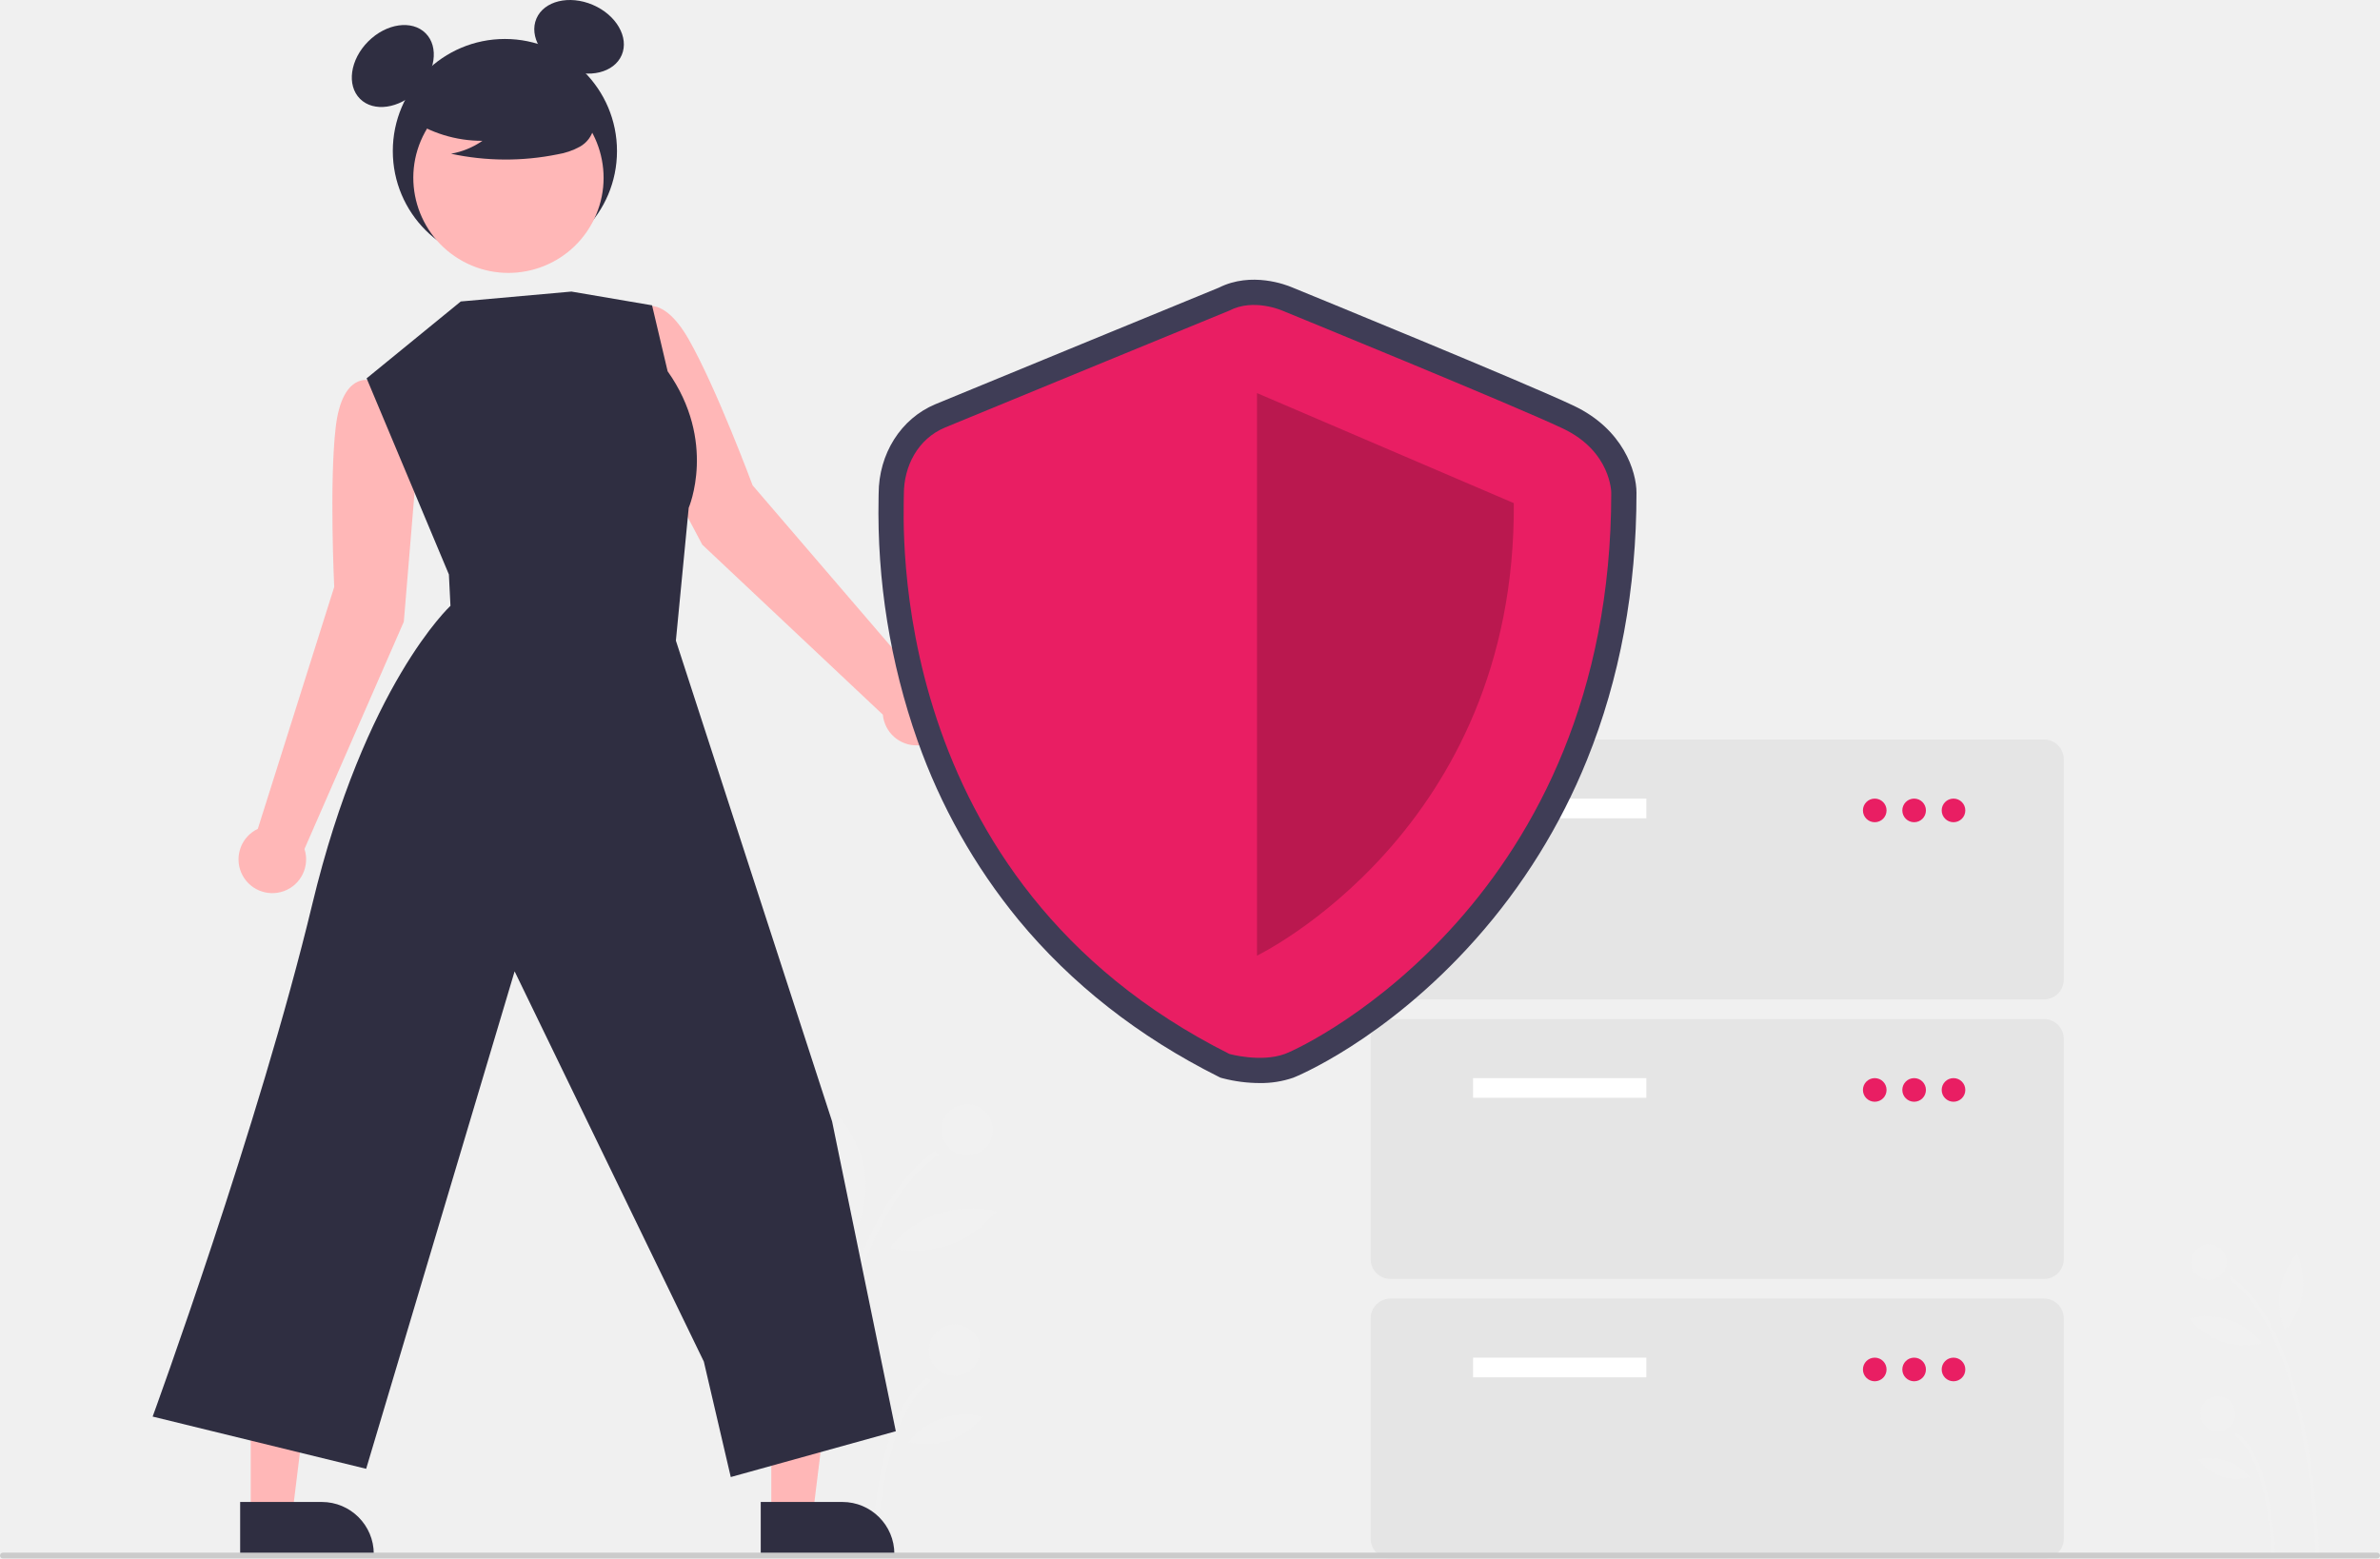
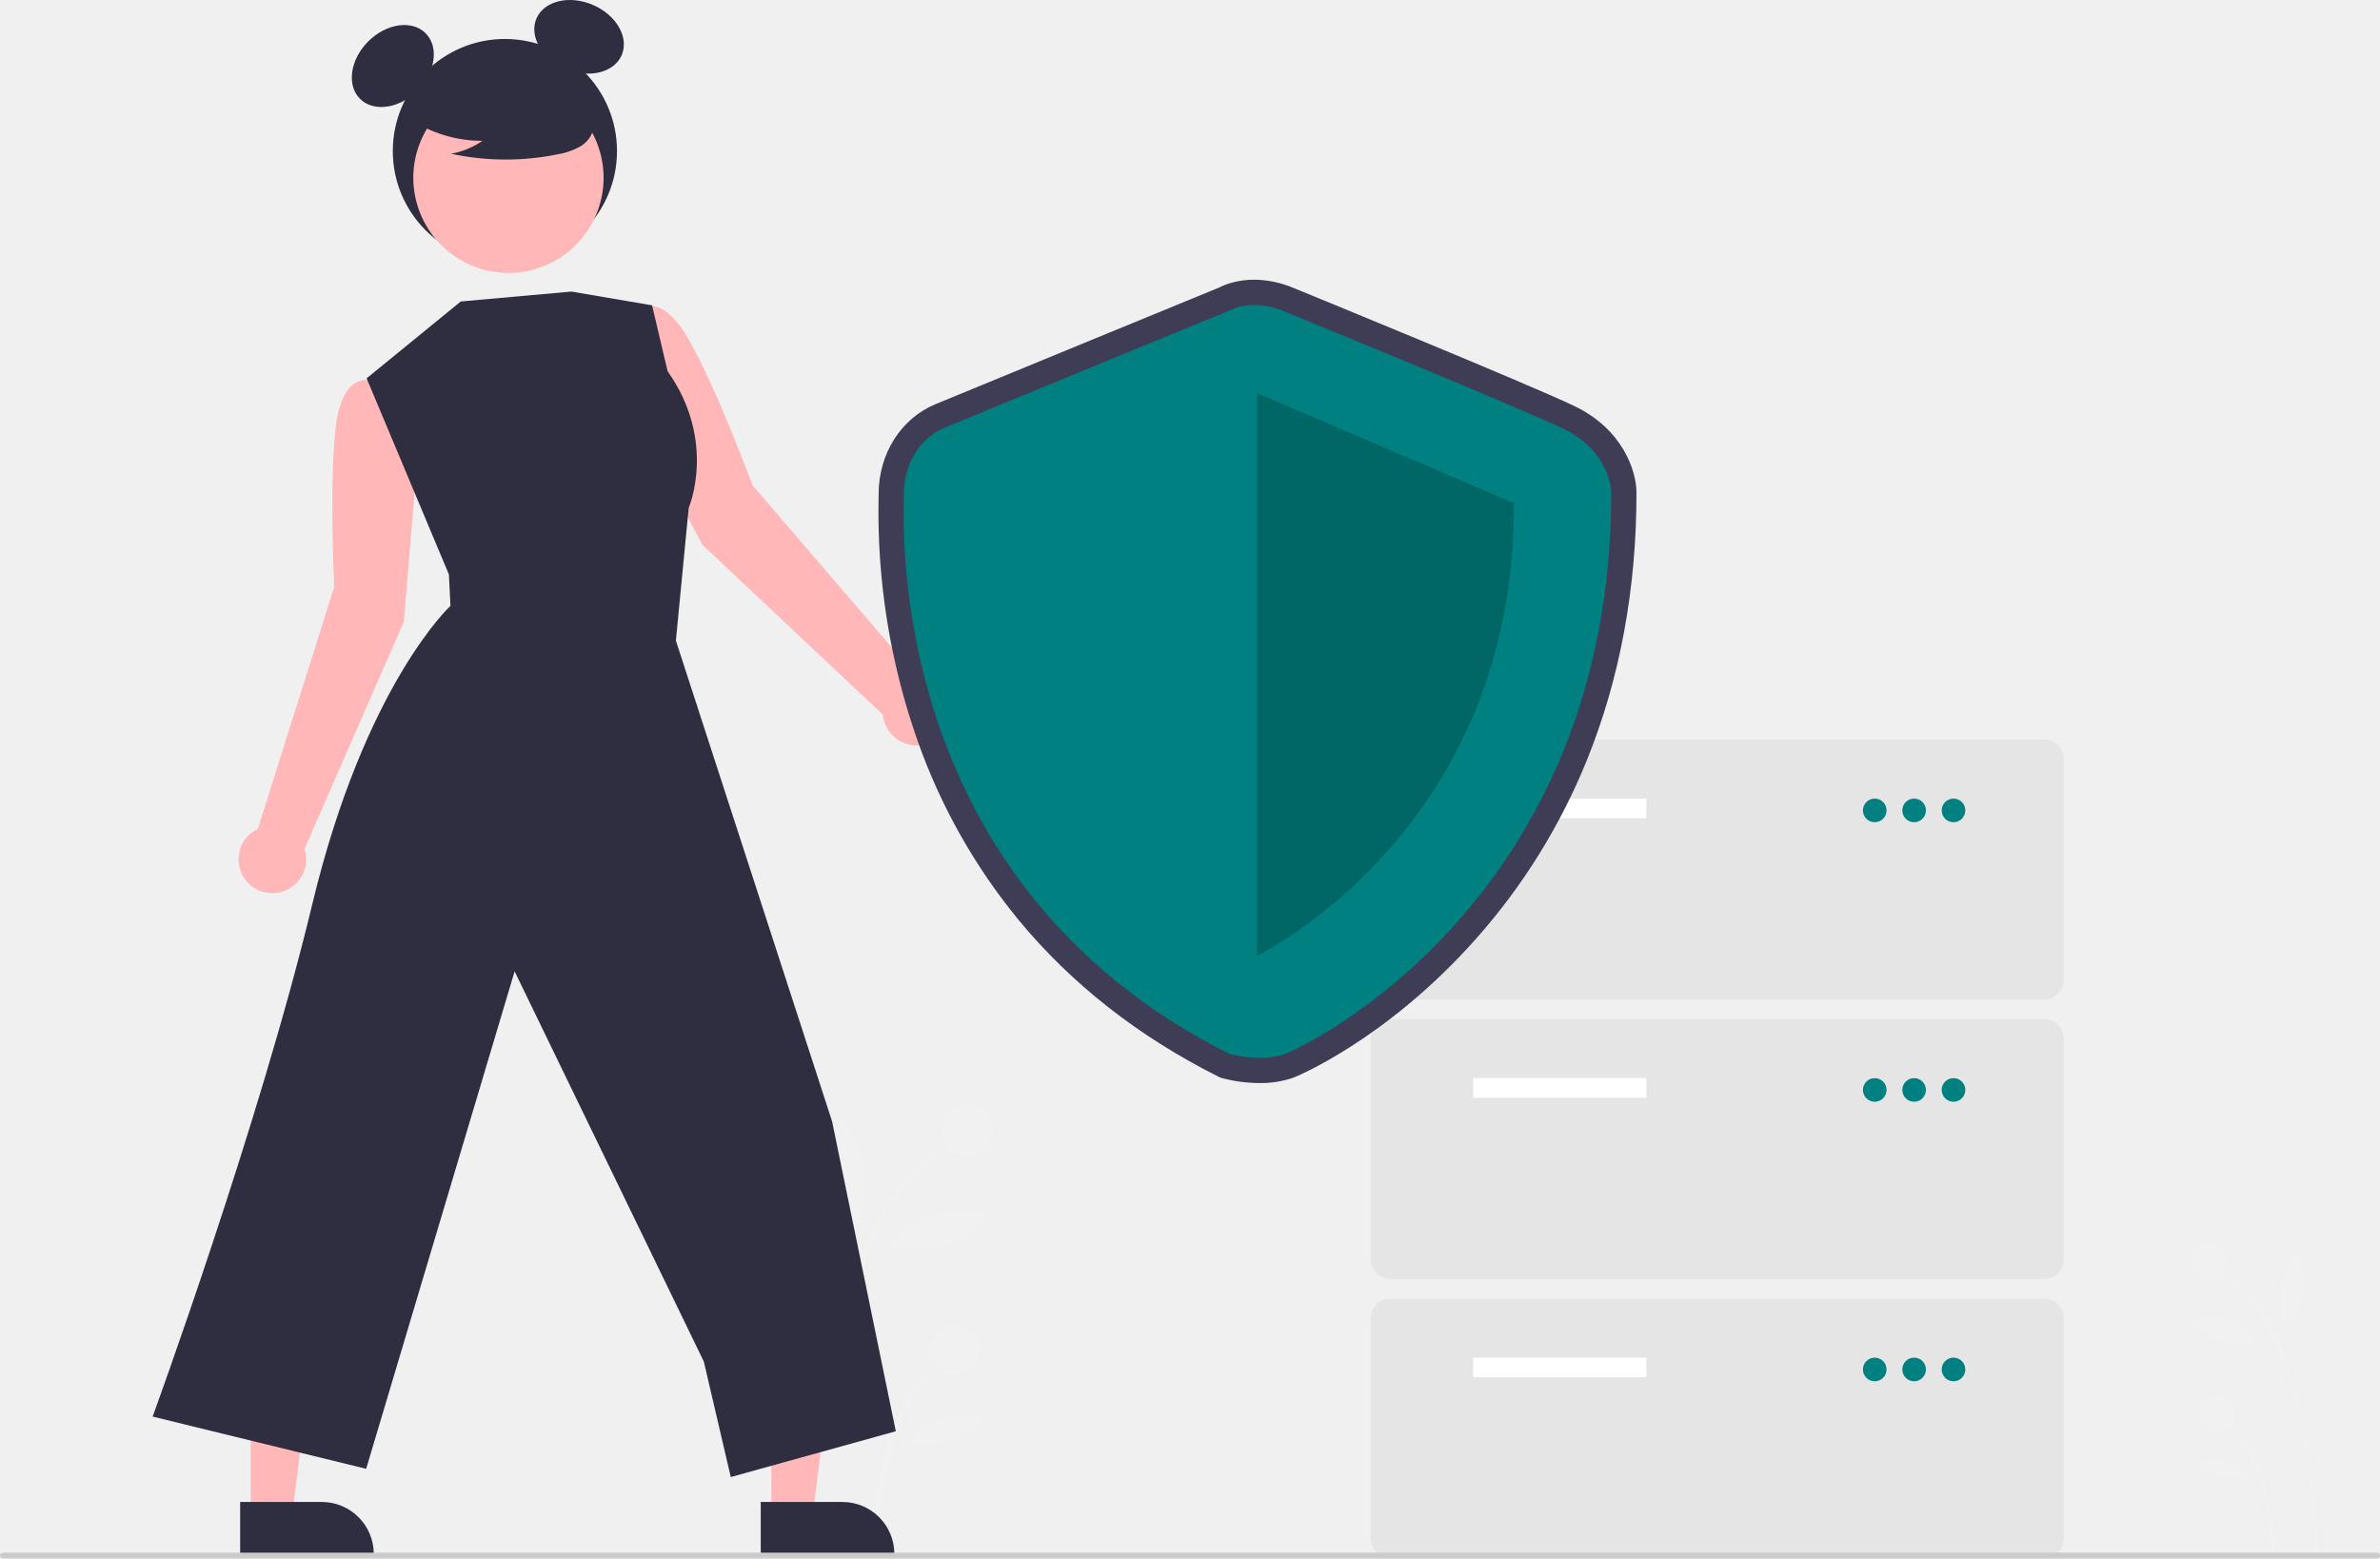
<svg xmlns="http://www.w3.org/2000/svg" data-name="Layer 1" width="826" height="541" viewBox="0 0 826 541">
  <path d="M990.637,719.305l1.225-.024a284.08,284.08,0,0,0-4.348-40.598c-5.297-28.713-14.105-47.57-26.179-56.047l-.703,1.002C988.837,643.441,990.623,718.548,990.637,719.305Z" transform="translate(-187 -179.5)" fill="#f1f1f1" />
  <path d="M975.326,719.012l1.225-.024c-.026-1.357-.792-33.326-13.378-42.163l-.703,1.002C974.548,686.308,975.32,718.686,975.326,719.012Z" transform="translate(-187 -179.5)" fill="#f1f1f1" />
  <circle cx="766.664" cy="438.125" r="6.125" fill="#f1f1f1" />
  <circle cx="769.697" cy="490.796" r="6.125" fill="#f1f1f1" />
  <path d="M978.181,627.421a27.205,27.205,0,0,0,1.849,13.928,24.793,24.793,0,0,0,4.168-26.624A27.205,27.205,0,0,0,978.181,627.421Z" transform="translate(-187 -179.5)" fill="#f1f1f1" />
  <path d="M958.161,645.276a27.205,27.205,0,0,0,14.037.606,24.793,24.793,0,0,0-25.49-8.743A27.205,27.205,0,0,0,958.161,645.276Z" transform="translate(-187 -179.5)" fill="#f1f1f1" />
  <path d="M957.935,691.922a19.069,19.069,0,0,0,9.839.425,17.378,17.378,0,0,0-17.867-6.128A19.068,19.068,0,0,0,957.935,691.922Z" transform="translate(-187 -179.5)" fill="#f1f1f1" />
  <path d="M469.026,719.305l-1.778-.035a412.331,412.331,0,0,1,6.311-58.927c7.688-41.675,20.472-69.046,37.997-81.351l1.021,1.455C471.639,609.191,469.047,718.207,469.026,719.305Z" transform="translate(-187 -179.5)" fill="#f1f1f1" />
  <path d="M491.25,718.88l-1.778-.035c.038-1.969,1.149-48.372,19.417-61.198l1.021,1.455C492.379,671.41,491.259,718.407,491.25,718.88Z" transform="translate(-187 -179.5)" fill="#f1f1f1" />
  <circle cx="335.692" cy="392.219" r="8.89" fill="#f1f1f1" />
  <circle cx="331.29" cy="468.67" r="8.89" fill="#f1f1f1" />
  <path d="M487.106,585.938a39.487,39.487,0,0,1-2.684,20.216,35.986,35.986,0,0,1-6.05-38.644A39.487,39.487,0,0,1,487.106,585.938Z" transform="translate(-187 -179.5)" fill="#f1f1f1" />
  <path d="M516.164,611.855a39.487,39.487,0,0,1-20.374.88,35.986,35.986,0,0,1,36.998-12.691A39.487,39.487,0,0,1,516.164,611.855Z" transform="translate(-187 -179.5)" fill="#f1f1f1" />
  <path d="M516.492,679.559a27.678,27.678,0,0,1-14.281.617,25.223,25.223,0,0,1,25.933-8.895A27.677,27.677,0,0,1,516.492,679.559Z" transform="translate(-187 -179.5)" fill="#f1f1f1" />
  <path d="M331.679,340.734l-4.277-26.168L315.324,311.546s-9.586-2.952-11.826,16.355c-2.24,19.308-.504,55.356-.504,55.356l-26.517,83.971a11.729,11.729,0,1,0,16.194,6.985l34.478-78.878Z" transform="translate(-187 -179.5)" fill="#ffb7b7" />
  <path d="M405.122,320.141l-6.341-25.746,9.922-7.519s7.656-6.479,17.298,10.398c9.641,16.877,22.198,50.713,22.198,50.713l57.357,66.816a11.729,11.729,0,1,1-12.151,12.782L430.726,368.579Z" transform="translate(-187 -179.5)" fill="#ffb7b7" />
  <polygon points="267.689 526.093 282.072 526.092 288.915 470.614 267.686 470.615 267.689 526.093" fill="#ffb7b7" />
  <path d="M451.02,700.897l28.326-.001h.001a18.052,18.052,0,0,1,18.051,18.051v.587l-46.378.002Z" transform="translate(-187 -179.5)" fill="#2f2e41" />
  <polygon points="87.016 526.093 101.399 526.092 108.242 470.614 87.013 470.615 87.016 526.093" fill="#ffb7b7" />
  <path d="M270.347,700.897l28.326-.001h.001a18.052,18.052,0,0,1,18.051,18.051v.587l-46.378.002Z" transform="translate(-187 -179.5)" fill="#2f2e41" />
  <circle cx="175.23" cy="52.431" r="38.902" fill="#2f2e41" />
  <ellipse cx="323.328" cy="202.419" rx="16.097" ry="12.073" transform="translate(-235.4315 108.4149) rotate(-45)" fill="#2f2e41" />
  <ellipse cx="387.973" cy="192.279" rx="12.073" ry="16.097" transform="translate(-128.2553 294.0317) rotate(-66.86956)" fill="#2f2e41" />
  <circle cx="363.464" cy="241.218" r="33.016" transform="translate(-209.5328 264.9384) rotate(-61.33682)" fill="#ffb7b7" />
  <path d="M328.772,220.451a44.904,44.904,0,0,0,25.662,7.931,27.517,27.517,0,0,1-10.906,4.487,90.545,90.545,0,0,0,36.985.208,23.937,23.937,0,0,0,7.742-2.659,9.798,9.798,0,0,0,4.779-6.391c.811-4.636-2.801-8.847-6.554-11.685a48.348,48.348,0,0,0-40.628-8.119c-4.538,1.173-9.085,3.155-12.033,6.8s-3.821,9.264-1.012,13.017Z" transform="translate(-187 -179.5)" fill="#2f2e41" />
  <path d="M346.918,284.151l-32.678,26.687,28.552,68.079.545,10.893s-29.64,27.328-47.979,103.668-55.38,177.778-55.38,177.778l74.101,18.128,51.521-172.69,65.677,135.48,9.343,40.072,57.28-15.901L475.792,568.808,421.572,401.886l4.452-46.114s9.922-23.017-7.315-47.386l-5.406-22.898L385.317,280.717Z" transform="translate(-187 -179.5)" fill="#2f2e41" />
  <path d="M896.415,526.429H669.543a6.841,6.841,0,0,1-6.833-6.833v-76.535a6.841,6.841,0,0,1,6.833-6.833h226.871a6.841,6.841,0,0,1,6.833,6.833v76.535A6.841,6.841,0,0,1,896.415,526.429Z" transform="translate(-187 -179.5)" fill="#e5e5e5" />
  <rect x="511.244" y="277.228" width="60.135" height="6.833" fill="#fff" />
-   <circle cx="650.647" cy="281.328" r="4.1" fill="#e91e63" />
-   <circle cx="664.314" cy="281.328" r="4.1" fill="#e91e63" />
-   <circle cx="677.981" cy="281.328" r="4.1" fill="#e91e63" />
+   <circle cx="650.647" cy="281.328" r="4.1" fill="#008080" />
+   <circle cx="664.314" cy="281.328" r="4.1" fill="#008080" />
+   <circle cx="677.981" cy="281.328" r="4.1" fill="#008080" />
  <path d="M896.415,623.465H669.543a6.841,6.841,0,0,1-6.833-6.833v-76.535a6.841,6.841,0,0,1,6.833-6.833h226.871a6.841,6.841,0,0,1,6.833,6.833v76.535A6.841,6.841,0,0,1,896.415,623.465Z" transform="translate(-187 -179.5)" fill="#e5e5e5" />
  <rect x="511.244" y="374.263" width="60.135" height="6.833" fill="#fff" />
-   <circle cx="650.647" cy="378.363" r="4.1" fill="#e91e63" />
-   <circle cx="664.314" cy="378.363" r="4.1" fill="#e91e63" />
-   <circle cx="677.981" cy="378.363" r="4.1" fill="#e91e63" />
+   <circle cx="650.647" cy="378.363" r="4.1" fill="#008080" />
+   <circle cx="664.314" cy="378.363" r="4.1" fill="#008080" />
+   <circle cx="677.981" cy="378.363" r="4.1" fill="#008080" />
  <path d="M896.415,720.5H669.543a6.841,6.841,0,0,1-6.833-6.833v-76.535a6.841,6.841,0,0,1,6.833-6.833h226.871a6.841,6.841,0,0,1,6.833,6.833v76.535A6.841,6.841,0,0,1,896.415,720.5Z" transform="translate(-187 -179.5)" fill="#e5e5e5" />
  <rect x="511.244" y="471.299" width="60.135" height="6.833" fill="#fff" />
-   <circle cx="650.647" cy="475.399" r="4.1" fill="#e91e63" />
-   <circle cx="664.314" cy="475.399" r="4.1" fill="#e91e63" />
-   <circle cx="677.981" cy="475.399" r="4.1" fill="#e91e63" />
+   <circle cx="650.647" cy="475.399" r="4.1" fill="#008080" />
+   <circle cx="664.314" cy="475.399" r="4.1" fill="#008080" />
+   <circle cx="677.981" cy="475.399" r="4.1" fill="#008080" />
  <path d="M624.17,555.475a51.658,51.658,0,0,1-12.806-1.657l-.824-.228-.765-.383c-27.647-13.862-50.972-32.171-69.326-54.421A206.016,206.016,0,0,1,505.445,436.631a239.231,239.231,0,0,1-13.528-84.274c.012-.602.022-1.067.022-1.387,0-13.939,7.737-26.17,19.712-31.159,9.165-3.819,92.375-37.996,98.387-40.466,11.322-5.673,23.402-.938,25.335-.11,4.336,1.773,81.259,33.235,97.881,41.15,17.132,8.158,21.703,22.813,21.703,30.187,0,33.382-5.781,64.579-17.183,92.727a214.708,214.708,0,0,1-38.585,62.184c-31.498,35.446-63.004,48.012-63.309,48.123A34.427,34.427,0,0,1,624.17,555.475ZM616.76,537.122c2.732.612,9.02,1.531,13.119.036,5.207-1.899,31.578-15.574,56.22-43.305,34.047-38.315,51.323-86.48,51.348-143.157-.061-1.148-.876-9.338-11.722-14.502-16.301-7.762-96.255-40.456-97.061-40.785l-.221-.094c-1.676-.702-7.008-2.181-10.684-.255l-.736.343c-.891.366-89.22,36.644-98.64,40.57-6.59,2.746-8.938,9.548-8.938,14.998,0,.398-.01.978-.025,1.726C508.669,391.478,517.643,486.905,616.76,537.122Z" transform="translate(-187 -179.5)" fill="#3f3d56" />
-   <path d="M613.698,287.305s-89.131,36.608-98.681,40.587-14.325,13.529-14.325,23.079S493.53,485.132,613.698,545.382c0,0,10.906,3.018,19.181,0s113.322-53.95,113.322-194.809c0,0,0-14.325-16.712-22.283S631.977,287.305,631.977,287.305,622.054,282.928,613.698,287.305Z" transform="translate(-187 -179.5)" fill="#e91e63" />
+   <path d="M613.698,287.305s-89.131,36.608-98.681,40.587-14.325,13.529-14.325,23.079S493.53,485.132,613.698,545.382c0,0,10.906,3.018,19.181,0s113.322-53.95,113.322-194.809c0,0,0-14.325-16.712-22.283S631.977,287.305,631.977,287.305,622.054,282.928,613.698,287.305Z" transform="translate(-187 -179.5)" fill="#008080" />
  <path d="M623.248,315.954V511.243s89.927-43.287,89.131-157.089Z" transform="translate(-187 -179.5)" opacity="0.2" />
  <path d="M1012,720.5H188a1,1,0,0,1,0-2h824a1,1,0,0,1,0,2Z" transform="translate(-187 -179.5)" fill="#cbcbcb" />
</svg>
